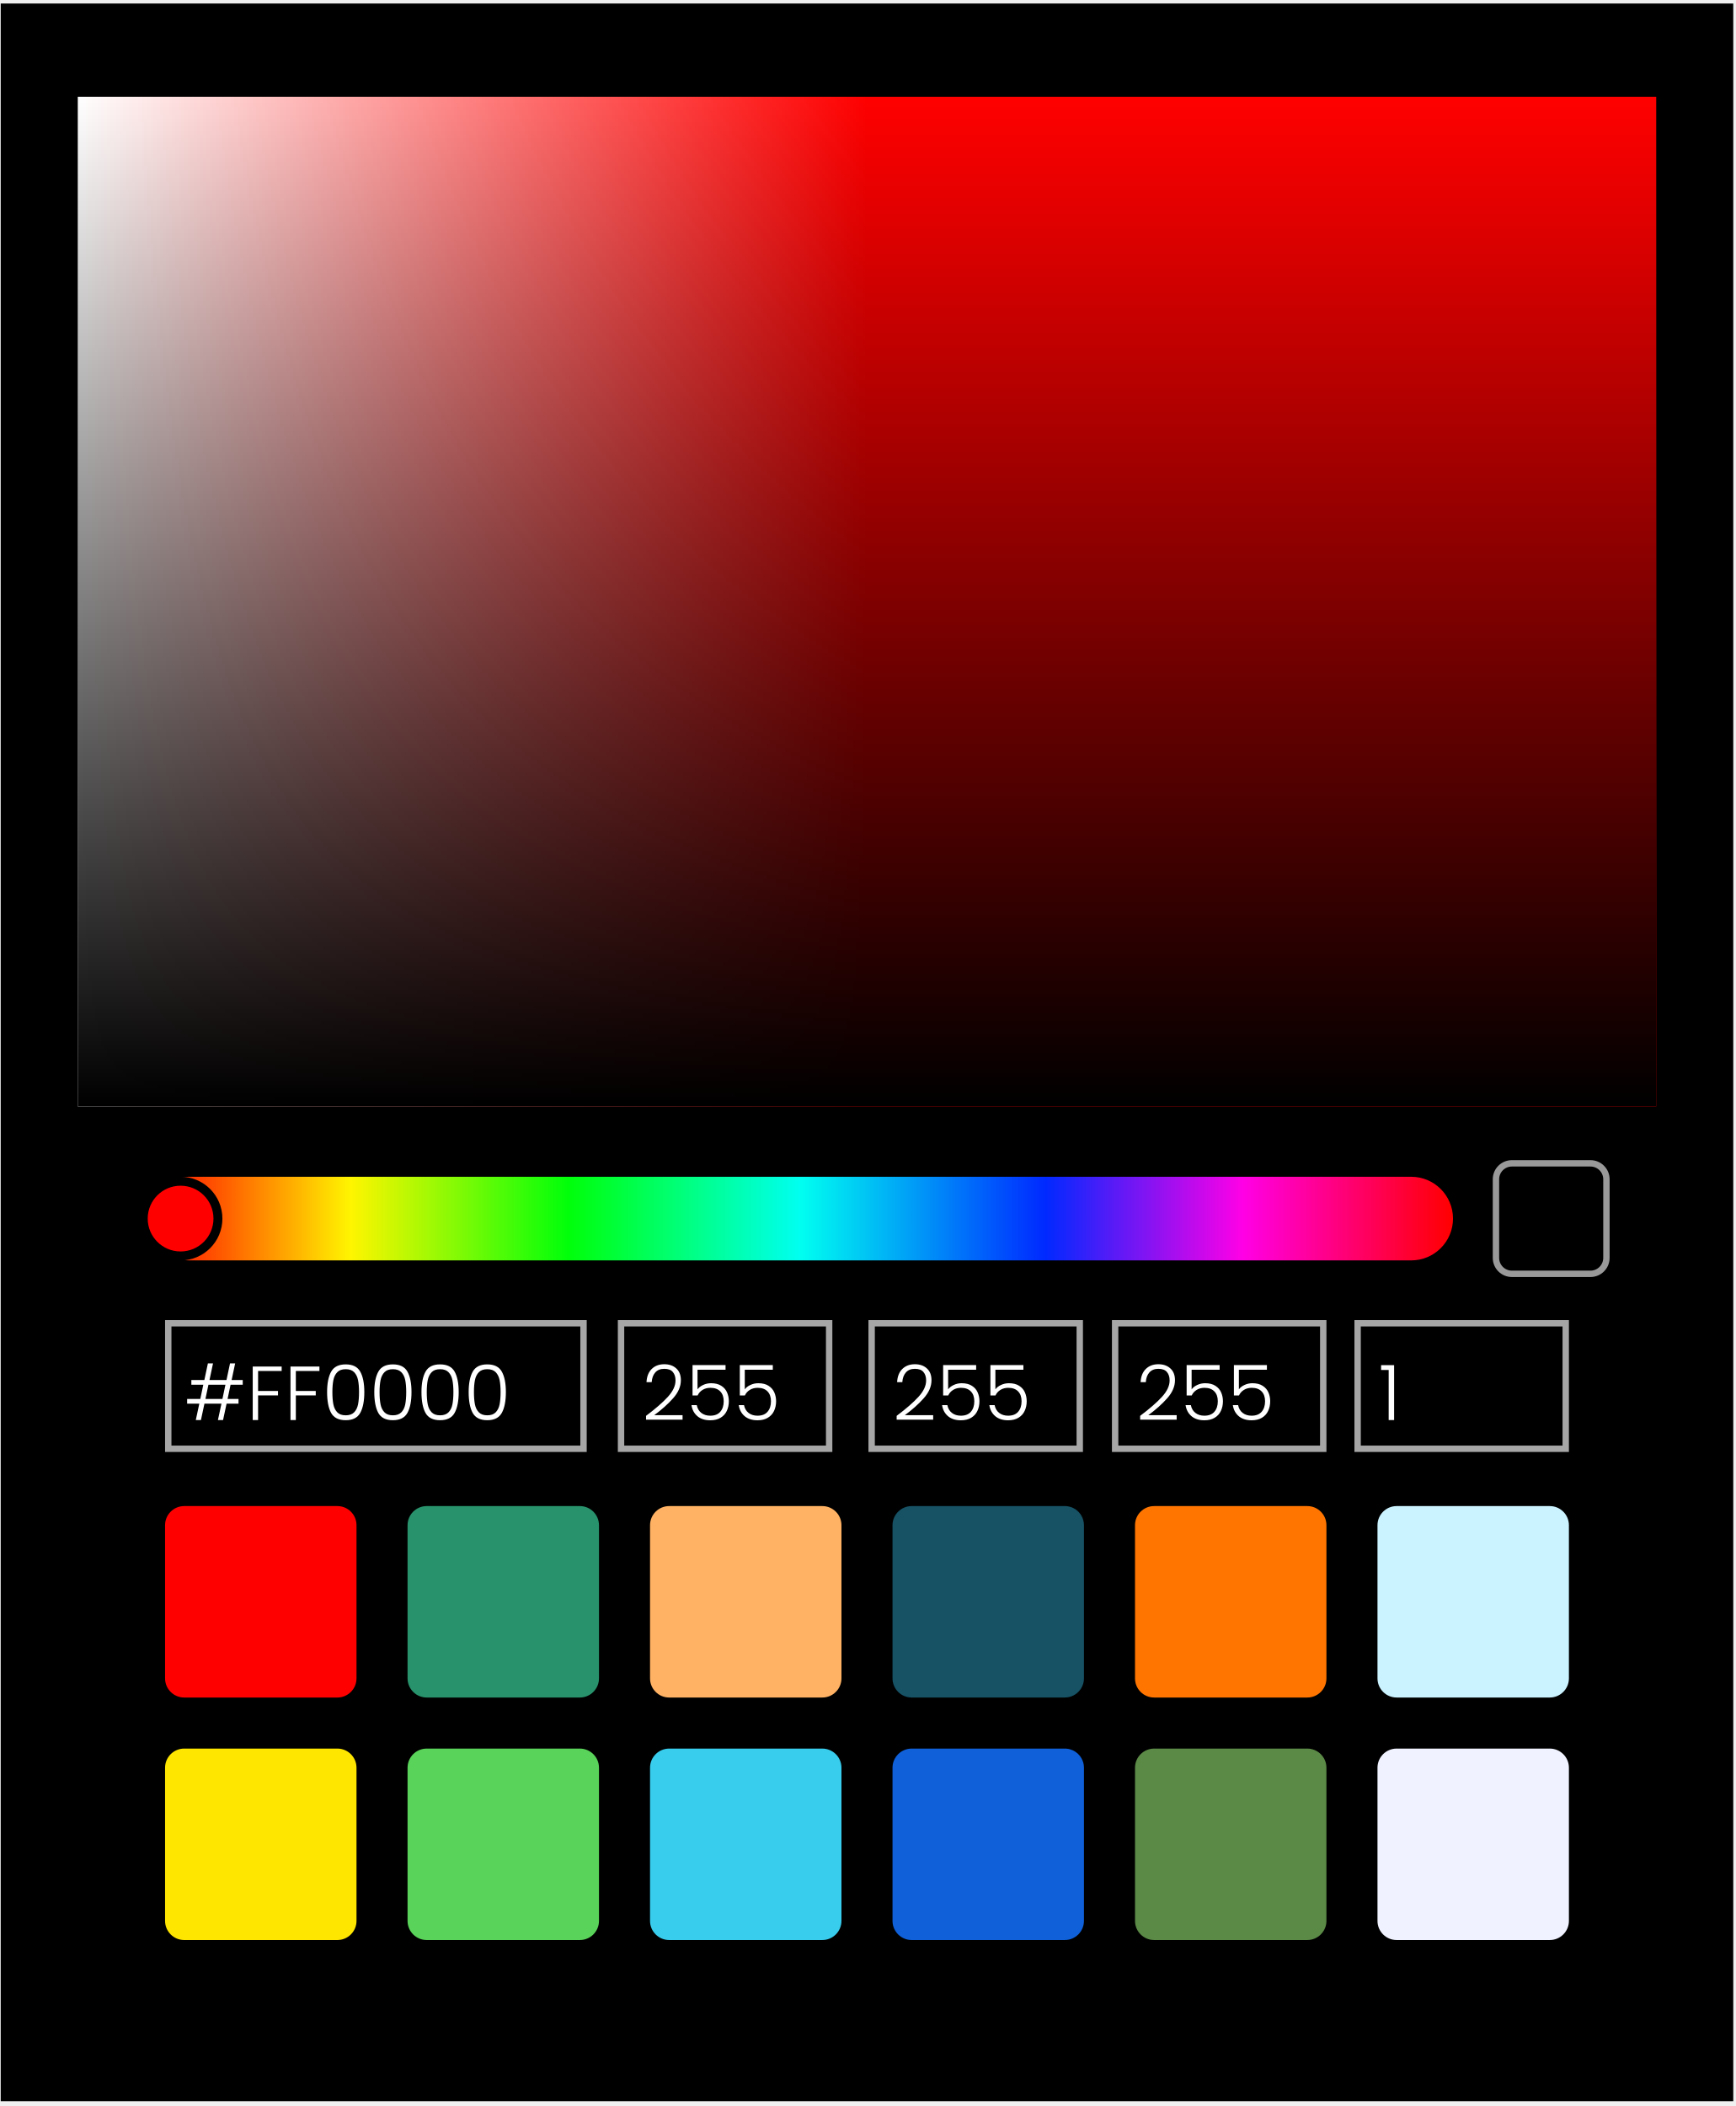
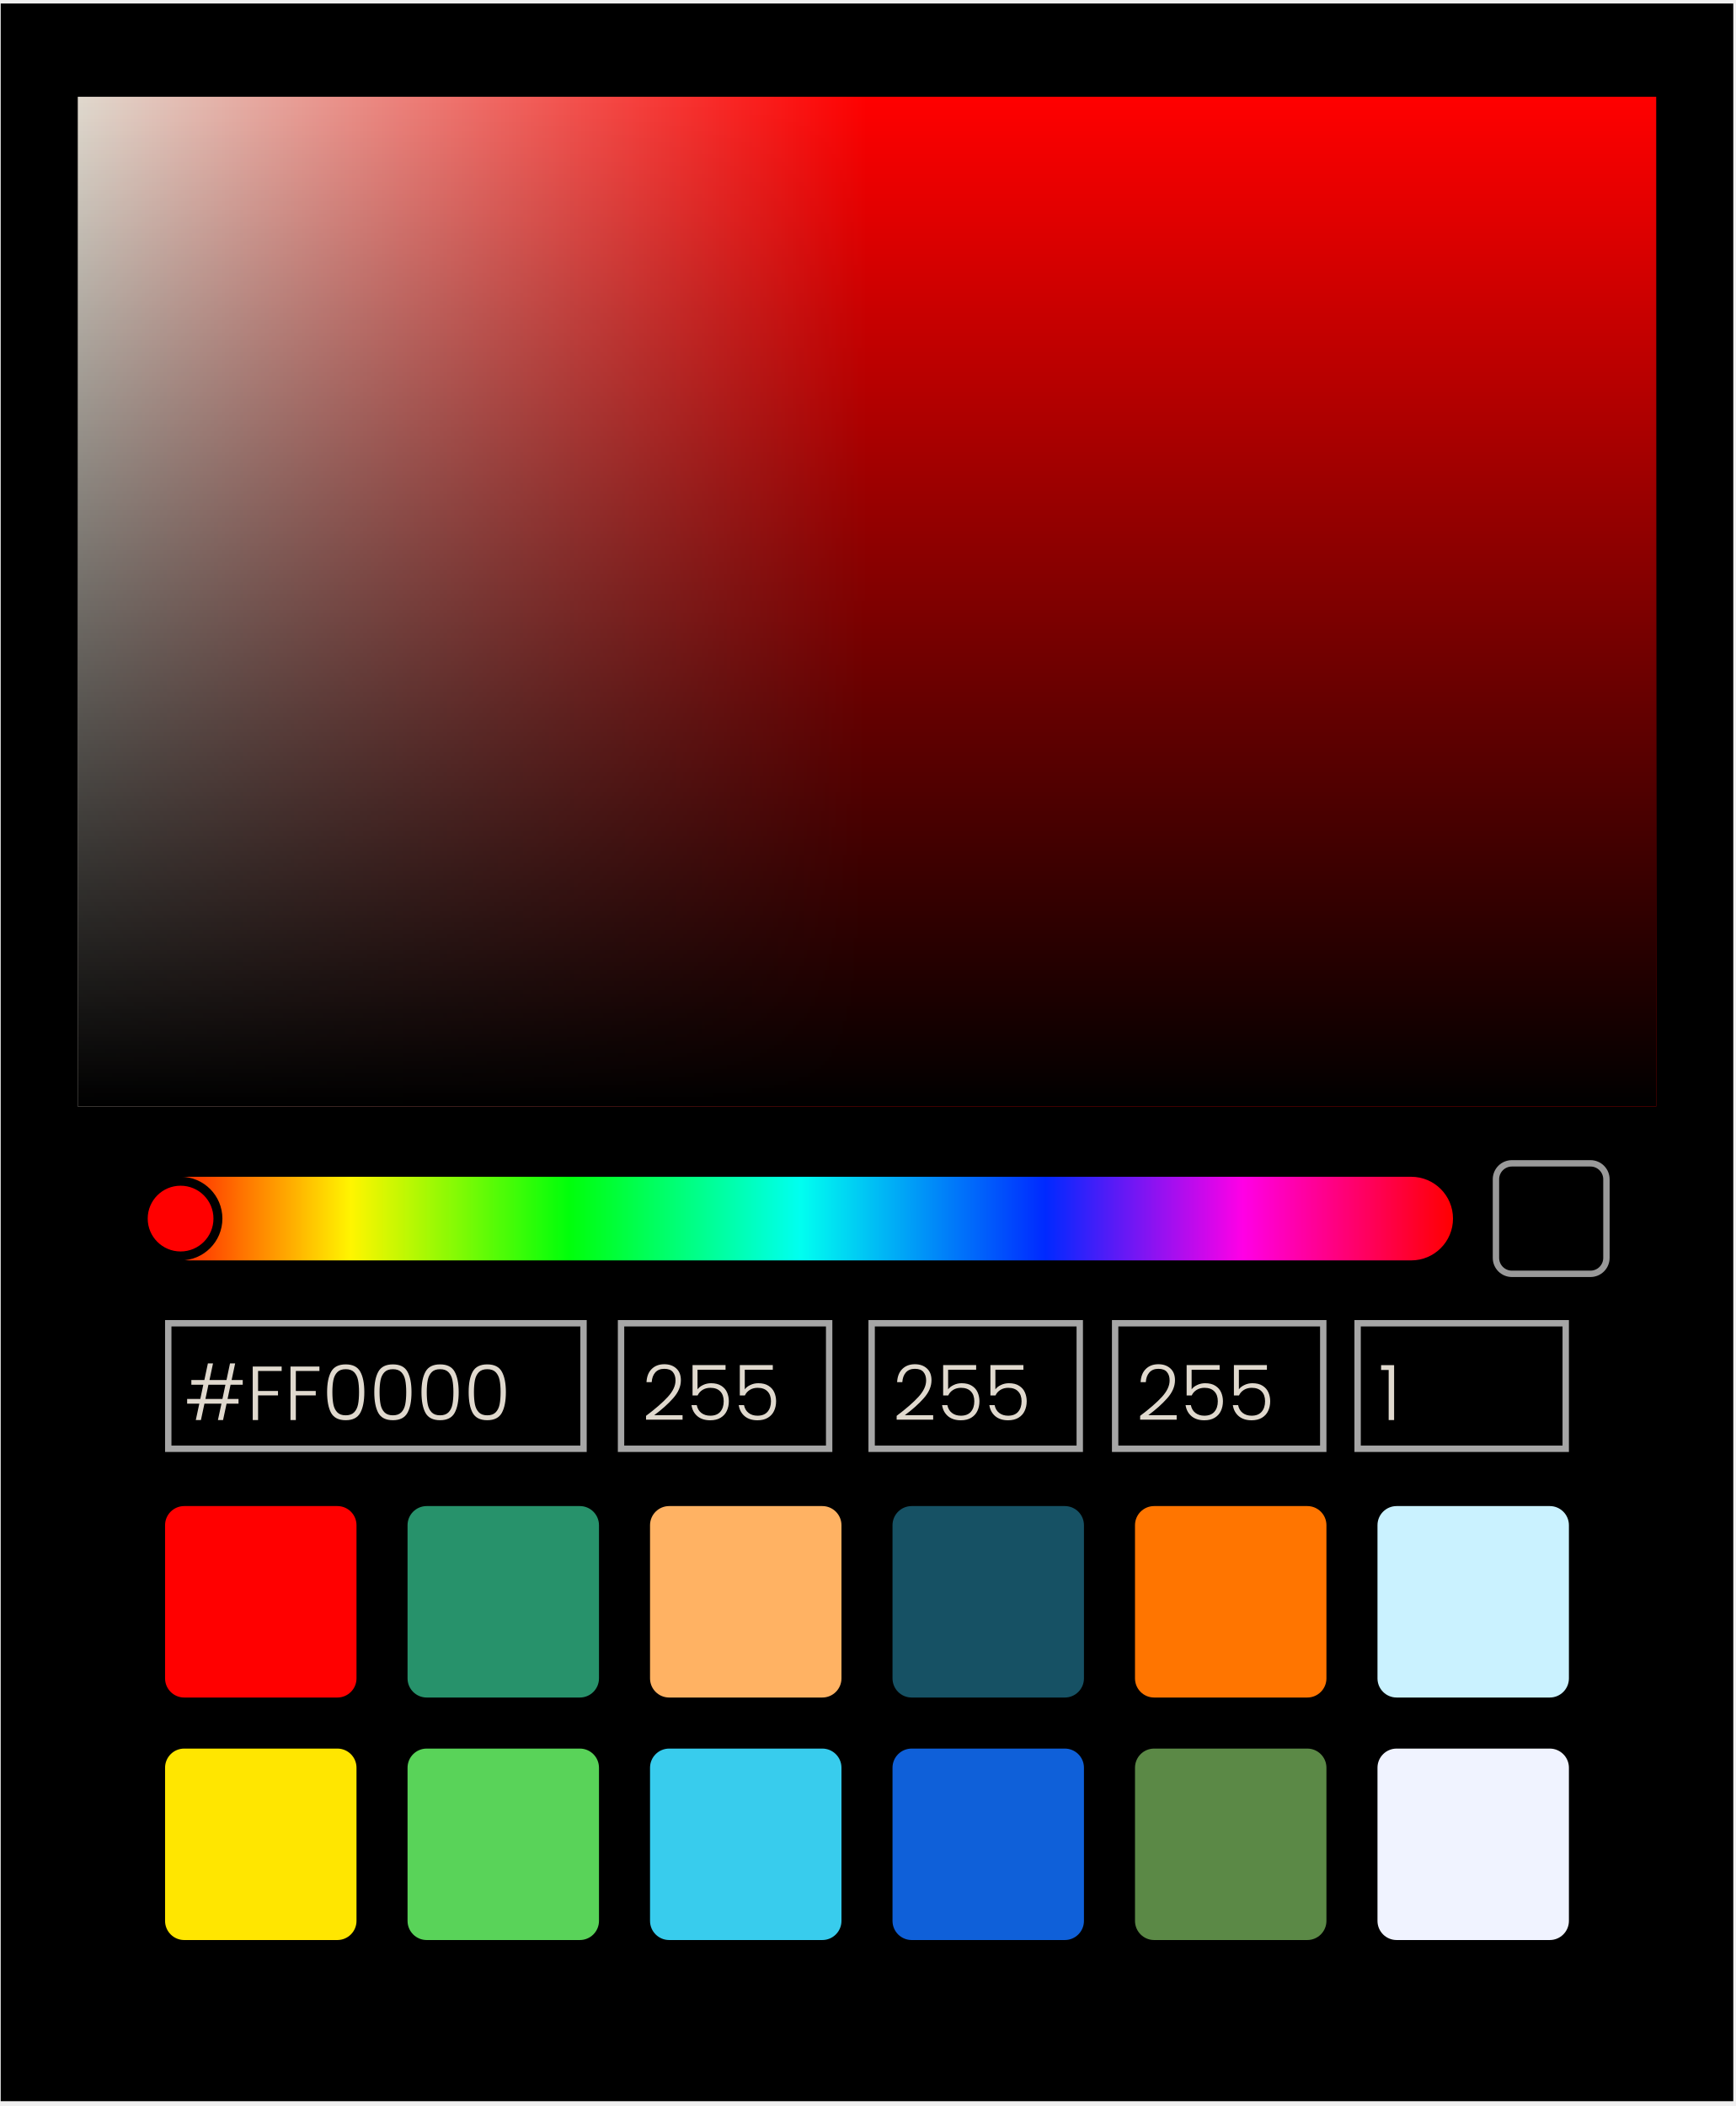
<svg xmlns="http://www.w3.org/2000/svg" width="272" height="330" viewBox="0 0 272 330" fill="none">
  <rect x="0.113" y="0.551" width="271.511" height="328.697" fill="black" />
  <rect x="12.19" y="67.213" width="247.358" height="247.424" fill="black" />
  <rect x="12.19" y="15.162" width="247.358" height="158.225" fill="url(#paint0_linear_810_3099)" />
  <rect x="12.19" y="15.162" width="247.358" height="158.225" fill="url(#paint1_linear_810_3099)" />
  <rect x="25.868" y="235.994" width="30" height="30" rx="3" fill="#FF0000" />
  <rect x="63.868" y="235.994" width="30" height="30" rx="3" fill="#27926B" />
  <rect x="139.868" y="235.994" width="30" height="30" rx="3" fill="#165164" />
  <rect x="101.868" y="235.994" width="30" height="30" rx="3" fill="#FFB263" />
  <rect x="215.868" y="235.994" width="30" height="30" rx="3" fill="#CAF2FF" />
  <rect x="177.868" y="235.994" width="30" height="30" rx="3" fill="#FF7500" />
  <rect x="25.868" y="273.994" width="30" height="30" rx="3" fill="#FFE600" />
  <rect x="63.868" y="273.994" width="30" height="30" rx="3" fill="#59D359" />
  <rect x="139.868" y="273.994" width="30" height="30" rx="3" fill="#0F60D9" />
  <rect x="101.868" y="273.994" width="30" height="30" rx="3" fill="#38CCED" />
  <rect x="215.868" y="273.994" width="30" height="30" rx="3" fill="#F0F3FF" />
  <rect x="177.868" y="273.994" width="30" height="30" rx="3" fill="#5B8946" />
  <rect x="23.006" y="184.395" width="204.697" height="13.104" rx="6.552" fill="url(#paint2_linear_810_3099)" />
  <circle cx="6.552" cy="6.552" r="5.852" transform="matrix(-1 0 0 1 34.8525 184.395)" fill="#FF0000" stroke="black" stroke-width="1.4" />
  <rect x="26.368" y="207.348" width="65.077" height="19.668" stroke="#A6A6A6" />
-   <path d="M36.131 216.984L35.663 219.204H37.379V219.948H35.507L34.955 222.516H34.151L34.703 219.948H32.039L31.487 222.516H30.683L31.235 219.948H29.327V219.204H31.391L31.859 216.984H29.987V216.24H32.027L32.579 213.636H33.383L32.831 216.24H35.495L36.047 213.636H36.851L36.299 216.24H38.039V216.984H36.131ZM35.327 216.984H32.663L32.195 219.204H34.859L35.327 216.984ZM44.141 214.128V214.824H40.445V217.956H43.565V218.652H40.445V222.516H39.605V214.128H44.141ZM50.059 214.128V214.824H46.363V217.956H49.483V218.652H46.363V222.516H45.523V214.128H50.059ZM51.261 218.136C51.261 216.76 51.473 215.692 51.897 214.932C52.321 214.172 53.081 213.792 54.177 213.792C55.273 213.792 56.033 214.172 56.457 214.932C56.881 215.692 57.093 216.76 57.093 218.136C57.093 219.536 56.881 220.62 56.457 221.388C56.033 222.156 55.273 222.54 54.177 222.54C53.073 222.54 52.309 222.156 51.885 221.388C51.469 220.62 51.261 219.536 51.261 218.136ZM56.265 218.136C56.265 217.392 56.213 216.764 56.109 216.252C56.005 215.74 55.801 215.328 55.497 215.016C55.193 214.704 54.753 214.548 54.177 214.548C53.601 214.548 53.161 214.704 52.857 215.016C52.553 215.328 52.349 215.74 52.245 216.252C52.141 216.764 52.089 217.392 52.089 218.136C52.089 218.904 52.141 219.548 52.245 220.068C52.349 220.58 52.553 220.992 52.857 221.304C53.161 221.616 53.601 221.772 54.177 221.772C54.753 221.772 55.193 221.616 55.497 221.304C55.801 220.992 56.005 220.58 56.109 220.068C56.213 219.548 56.265 218.904 56.265 218.136ZM58.656 218.136C58.656 216.76 58.867 215.692 59.291 214.932C59.715 214.172 60.475 213.792 61.572 213.792C62.667 213.792 63.428 214.172 63.852 214.932C64.275 215.692 64.487 216.76 64.487 218.136C64.487 219.536 64.275 220.62 63.852 221.388C63.428 222.156 62.667 222.54 61.572 222.54C60.468 222.54 59.703 222.156 59.279 221.388C58.864 220.62 58.656 219.536 58.656 218.136ZM63.66 218.136C63.66 217.392 63.608 216.764 63.504 216.252C63.4 215.74 63.196 215.328 62.892 215.016C62.587 214.704 62.148 214.548 61.572 214.548C60.995 214.548 60.556 214.704 60.252 215.016C59.947 215.328 59.743 215.74 59.639 216.252C59.535 216.764 59.483 217.392 59.483 218.136C59.483 218.904 59.535 219.548 59.639 220.068C59.743 220.58 59.947 220.992 60.252 221.304C60.556 221.616 60.995 221.772 61.572 221.772C62.148 221.772 62.587 221.616 62.892 221.304C63.196 220.992 63.4 220.58 63.504 220.068C63.608 219.548 63.66 218.904 63.66 218.136ZM66.05 218.136C66.05 216.76 66.262 215.692 66.686 214.932C67.11 214.172 67.87 213.792 68.966 213.792C70.062 213.792 70.822 214.172 71.246 214.932C71.67 215.692 71.882 216.76 71.882 218.136C71.882 219.536 71.67 220.62 71.246 221.388C70.822 222.156 70.062 222.54 68.966 222.54C67.862 222.54 67.098 222.156 66.674 221.388C66.258 220.62 66.05 219.536 66.05 218.136ZM71.054 218.136C71.054 217.392 71.002 216.764 70.898 216.252C70.794 215.74 70.59 215.328 70.286 215.016C69.982 214.704 69.542 214.548 68.966 214.548C68.39 214.548 67.95 214.704 67.646 215.016C67.342 215.328 67.138 215.74 67.034 216.252C66.93 216.764 66.878 217.392 66.878 218.136C66.878 218.904 66.93 219.548 67.034 220.068C67.138 220.58 67.342 220.992 67.646 221.304C67.95 221.616 68.39 221.772 68.966 221.772C69.542 221.772 69.982 221.616 70.286 221.304C70.59 220.992 70.794 220.58 70.898 220.068C71.002 219.548 71.054 218.904 71.054 218.136ZM73.445 218.136C73.445 216.76 73.657 215.692 74.081 214.932C74.505 214.172 75.265 213.792 76.361 213.792C77.457 213.792 78.217 214.172 78.641 214.932C79.065 215.692 79.277 216.76 79.277 218.136C79.277 219.536 79.065 220.62 78.641 221.388C78.217 222.156 77.457 222.54 76.361 222.54C75.257 222.54 74.493 222.156 74.069 221.388C73.653 220.62 73.445 219.536 73.445 218.136ZM78.449 218.136C78.449 217.392 78.397 216.764 78.293 216.252C78.189 215.74 77.985 215.328 77.681 215.016C77.377 214.704 76.937 214.548 76.361 214.548C75.785 214.548 75.345 214.704 75.041 215.016C74.737 215.328 74.533 215.74 74.429 216.252C74.325 216.764 74.273 217.392 74.273 218.136C74.273 218.904 74.325 219.548 74.429 220.068C74.533 220.58 74.737 220.992 75.041 221.304C75.345 221.616 75.785 221.772 76.361 221.772C76.937 221.772 77.377 221.616 77.681 221.304C77.985 220.992 78.189 220.58 78.293 220.068C78.397 219.548 78.449 218.904 78.449 218.136Z" fill="white" />
+   <path d="M36.131 216.984L35.663 219.204H37.379V219.948H35.507L34.955 222.516H34.151L34.703 219.948H32.039L31.487 222.516H30.683L31.235 219.948H29.327V219.204H31.391L31.859 216.984H29.987V216.24H32.027L32.579 213.636H33.383L32.831 216.24H35.495L36.047 213.636H36.851L36.299 216.24H38.039V216.984H36.131ZM35.327 216.984H32.663L32.195 219.204H34.859L35.327 216.984ZM44.141 214.128V214.824H40.445V217.956H43.565V218.652H40.445V222.516H39.605V214.128H44.141ZM50.059 214.128V214.824H46.363V217.956H49.483V218.652H46.363V222.516H45.523V214.128H50.059ZM51.261 218.136C51.261 216.76 51.473 215.692 51.897 214.932C52.321 214.172 53.081 213.792 54.177 213.792C55.273 213.792 56.033 214.172 56.457 214.932C56.881 215.692 57.093 216.76 57.093 218.136C57.093 219.536 56.881 220.62 56.457 221.388C56.033 222.156 55.273 222.54 54.177 222.54C53.073 222.54 52.309 222.156 51.885 221.388C51.469 220.62 51.261 219.536 51.261 218.136ZM56.265 218.136C56.265 217.392 56.213 216.764 56.109 216.252C56.005 215.74 55.801 215.328 55.497 215.016C55.193 214.704 54.753 214.548 54.177 214.548C53.601 214.548 53.161 214.704 52.857 215.016C52.553 215.328 52.349 215.74 52.245 216.252C52.141 216.764 52.089 217.392 52.089 218.136C52.089 218.904 52.141 219.548 52.245 220.068C52.349 220.58 52.553 220.992 52.857 221.304C53.161 221.616 53.601 221.772 54.177 221.772C54.753 221.772 55.193 221.616 55.497 221.304C55.801 220.992 56.005 220.58 56.109 220.068C56.213 219.548 56.265 218.904 56.265 218.136ZM58.656 218.136C58.656 216.76 58.867 215.692 59.291 214.932C59.715 214.172 60.475 213.792 61.572 213.792C62.667 213.792 63.428 214.172 63.852 214.932C64.275 215.692 64.487 216.76 64.487 218.136C64.487 219.536 64.275 220.62 63.852 221.388C63.428 222.156 62.667 222.54 61.572 222.54C60.468 222.54 59.703 222.156 59.279 221.388C58.864 220.62 58.656 219.536 58.656 218.136ZM63.66 218.136C63.66 217.392 63.608 216.764 63.504 216.252C63.4 215.74 63.196 215.328 62.892 215.016C62.587 214.704 62.148 214.548 61.572 214.548C60.995 214.548 60.556 214.704 60.252 215.016C59.947 215.328 59.743 215.74 59.639 216.252C59.535 216.764 59.483 217.392 59.483 218.136C59.483 218.904 59.535 219.548 59.639 220.068C59.743 220.58 59.947 220.992 60.252 221.304C60.556 221.616 60.995 221.772 61.572 221.772C62.148 221.772 62.587 221.616 62.892 221.304C63.196 220.992 63.4 220.58 63.504 220.068C63.608 219.548 63.66 218.904 63.66 218.136ZM66.05 218.136C66.05 216.76 66.262 215.692 66.686 214.932C67.11 214.172 67.87 213.792 68.966 213.792C70.062 213.792 70.822 214.172 71.246 214.932C71.67 215.692 71.882 216.76 71.882 218.136C71.882 219.536 71.67 220.62 71.246 221.388C70.822 222.156 70.062 222.54 68.966 222.54C67.862 222.54 67.098 222.156 66.674 221.388C66.258 220.62 66.05 219.536 66.05 218.136ZM71.054 218.136C71.054 217.392 71.002 216.764 70.898 216.252C70.794 215.74 70.59 215.328 70.286 215.016C69.982 214.704 69.542 214.548 68.966 214.548C68.39 214.548 67.95 214.704 67.646 215.016C67.342 215.328 67.138 215.74 67.034 216.252C66.93 216.764 66.878 217.392 66.878 218.136C66.878 218.904 66.93 219.548 67.034 220.068C67.138 220.58 67.342 220.992 67.646 221.304C67.95 221.616 68.39 221.772 68.966 221.772C69.542 221.772 69.982 221.616 70.286 221.304C70.59 220.992 70.794 220.58 70.898 220.068C71.002 219.548 71.054 218.904 71.054 218.136ZM73.445 218.136C73.445 216.76 73.657 215.692 74.081 214.932C74.505 214.172 75.265 213.792 76.361 213.792C77.457 213.792 78.217 214.172 78.641 214.932C79.065 215.692 79.277 216.76 79.277 218.136C79.277 219.536 79.065 220.62 78.641 221.388C78.217 222.156 77.457 222.54 76.361 222.54C75.257 222.54 74.493 222.156 74.069 221.388C73.653 220.62 73.445 219.536 73.445 218.136ZM78.449 218.136C78.449 217.392 78.397 216.764 78.293 216.252C78.189 215.74 77.985 215.328 77.681 215.016C77.377 214.704 76.937 214.548 76.361 214.548C75.785 214.548 75.345 214.704 75.041 215.016C74.737 215.328 74.533 215.74 74.429 216.252C74.325 216.764 74.273 217.392 74.273 218.136C74.273 218.904 74.325 219.548 74.429 220.068C74.533 220.58 74.737 220.992 75.041 221.304C75.345 221.616 75.785 221.772 76.361 221.772C76.937 221.772 77.377 221.616 77.681 221.304C77.985 220.992 78.189 220.58 78.293 220.068C78.397 219.548 78.449 218.904 78.449 218.136Z" fill="#E0D9CE" />
  <rect x="97.324" y="207.348" width="32.614" height="19.668" stroke="#A6A6A6" />
-   <path d="M101.242 221.856C102.714 220.752 103.85 219.764 104.65 218.892C105.458 218.012 105.862 217.152 105.862 216.312C105.862 215.76 105.722 215.32 105.442 214.992C105.17 214.656 104.722 214.488 104.098 214.488C103.49 214.488 103.018 214.68 102.682 215.064C102.354 215.44 102.17 215.944 102.13 216.576H101.314C101.362 215.688 101.634 215 102.13 214.512C102.634 214.016 103.29 213.768 104.098 213.768C104.874 213.768 105.502 213.988 105.982 214.428C106.462 214.86 106.702 215.476 106.702 216.276C106.702 217.244 106.298 218.184 105.49 219.096C104.69 220 103.702 220.884 102.526 221.748H106.966V222.456H101.242V221.856ZM113.702 214.632H109.31V217.704C109.51 217.424 109.802 217.196 110.186 217.02C110.57 216.836 110.986 216.744 111.434 216.744C112.09 216.744 112.626 216.88 113.042 217.152C113.458 217.416 113.758 217.764 113.942 218.196C114.126 218.62 114.218 219.076 114.218 219.564C114.218 220.124 114.11 220.632 113.894 221.088C113.686 221.536 113.362 221.892 112.922 222.156C112.49 222.42 111.95 222.552 111.302 222.552C110.478 222.552 109.81 222.34 109.298 221.916C108.786 221.484 108.474 220.904 108.362 220.176H109.19C109.294 220.704 109.534 221.112 109.91 221.4C110.286 221.688 110.75 221.832 111.302 221.832C111.998 221.832 112.522 221.628 112.874 221.22C113.234 220.804 113.414 220.256 113.414 219.576C113.414 218.912 113.234 218.396 112.874 218.028C112.514 217.652 111.998 217.464 111.326 217.464C110.862 217.464 110.454 217.572 110.102 217.788C109.75 218.004 109.49 218.296 109.322 218.664H108.53V213.9H113.702V214.632ZM121.108 214.632H116.716V217.704C116.916 217.424 117.208 217.196 117.592 217.02C117.976 216.836 118.392 216.744 118.84 216.744C119.496 216.744 120.032 216.88 120.448 217.152C120.864 217.416 121.164 217.764 121.348 218.196C121.532 218.62 121.624 219.076 121.624 219.564C121.624 220.124 121.516 220.632 121.3 221.088C121.092 221.536 120.768 221.892 120.328 222.156C119.896 222.42 119.356 222.552 118.708 222.552C117.884 222.552 117.216 222.34 116.704 221.916C116.192 221.484 115.88 220.904 115.768 220.176H116.596C116.7 220.704 116.94 221.112 117.316 221.4C117.692 221.688 118.156 221.832 118.708 221.832C119.404 221.832 119.928 221.628 120.28 221.22C120.64 220.804 120.82 220.256 120.82 219.576C120.82 218.912 120.64 218.396 120.28 218.028C119.92 217.652 119.404 217.464 118.732 217.464C118.268 217.464 117.86 217.572 117.508 217.788C117.156 218.004 116.896 218.296 116.728 218.664H115.936V213.9H121.108V214.632Z" fill="white" />
+   <path d="M101.242 221.856C102.714 220.752 103.85 219.764 104.65 218.892C105.458 218.012 105.862 217.152 105.862 216.312C105.862 215.76 105.722 215.32 105.442 214.992C105.17 214.656 104.722 214.488 104.098 214.488C103.49 214.488 103.018 214.68 102.682 215.064C102.354 215.44 102.17 215.944 102.13 216.576H101.314C101.362 215.688 101.634 215 102.13 214.512C102.634 214.016 103.29 213.768 104.098 213.768C104.874 213.768 105.502 213.988 105.982 214.428C106.462 214.86 106.702 215.476 106.702 216.276C106.702 217.244 106.298 218.184 105.49 219.096C104.69 220 103.702 220.884 102.526 221.748H106.966V222.456H101.242V221.856ZM113.702 214.632H109.31V217.704C109.51 217.424 109.802 217.196 110.186 217.02C110.57 216.836 110.986 216.744 111.434 216.744C112.09 216.744 112.626 216.88 113.042 217.152C113.458 217.416 113.758 217.764 113.942 218.196C114.126 218.62 114.218 219.076 114.218 219.564C114.218 220.124 114.11 220.632 113.894 221.088C113.686 221.536 113.362 221.892 112.922 222.156C112.49 222.42 111.95 222.552 111.302 222.552C110.478 222.552 109.81 222.34 109.298 221.916C108.786 221.484 108.474 220.904 108.362 220.176H109.19C109.294 220.704 109.534 221.112 109.91 221.4C110.286 221.688 110.75 221.832 111.302 221.832C111.998 221.832 112.522 221.628 112.874 221.22C113.234 220.804 113.414 220.256 113.414 219.576C113.414 218.912 113.234 218.396 112.874 218.028C112.514 217.652 111.998 217.464 111.326 217.464C110.862 217.464 110.454 217.572 110.102 217.788C109.75 218.004 109.49 218.296 109.322 218.664H108.53V213.9H113.702V214.632ZM121.108 214.632H116.716V217.704C116.916 217.424 117.208 217.196 117.592 217.02C117.976 216.836 118.392 216.744 118.84 216.744C119.496 216.744 120.032 216.88 120.448 217.152C120.864 217.416 121.164 217.764 121.348 218.196C121.532 218.62 121.624 219.076 121.624 219.564C121.624 220.124 121.516 220.632 121.3 221.088C121.092 221.536 120.768 221.892 120.328 222.156C119.896 222.42 119.356 222.552 118.708 222.552C117.884 222.552 117.216 222.34 116.704 221.916C116.192 221.484 115.88 220.904 115.768 220.176H116.596C116.7 220.704 116.94 221.112 117.316 221.4C117.692 221.688 118.156 221.832 118.708 221.832C119.404 221.832 119.928 221.628 120.28 221.22C120.64 220.804 120.82 220.256 120.82 219.576C120.82 218.912 120.64 218.396 120.28 218.028C119.92 217.652 119.404 217.464 118.732 217.464C118.268 217.464 117.86 217.572 117.508 217.788C117.156 218.004 116.896 218.296 116.728 218.664H115.936V213.9H121.108V214.632Z" fill="#E0D9CE" />
  <rect x="136.597" y="207.348" width="32.614" height="19.668" stroke="#A6A6A6" />
-   <path d="M140.516 221.856C141.988 220.752 143.124 219.764 143.924 218.892C144.732 218.012 145.136 217.152 145.136 216.312C145.136 215.76 144.996 215.32 144.716 214.992C144.444 214.656 143.996 214.488 143.372 214.488C142.764 214.488 142.292 214.68 141.956 215.064C141.628 215.44 141.444 215.944 141.404 216.576H140.588C140.636 215.688 140.908 215 141.404 214.512C141.908 214.016 142.564 213.768 143.372 213.768C144.148 213.768 144.776 213.988 145.256 214.428C145.736 214.86 145.976 215.476 145.976 216.276C145.976 217.244 145.572 218.184 144.764 219.096C143.964 220 142.976 220.884 141.8 221.748H146.24V222.456H140.516V221.856ZM152.975 214.632H148.583V217.704C148.783 217.424 149.075 217.196 149.459 217.02C149.843 216.836 150.259 216.744 150.707 216.744C151.363 216.744 151.899 216.88 152.315 217.152C152.731 217.416 153.031 217.764 153.215 218.196C153.399 218.62 153.491 219.076 153.491 219.564C153.491 220.124 153.383 220.632 153.167 221.088C152.959 221.536 152.635 221.892 152.195 222.156C151.763 222.42 151.223 222.552 150.575 222.552C149.751 222.552 149.083 222.34 148.571 221.916C148.059 221.484 147.747 220.904 147.635 220.176H148.463C148.567 220.704 148.807 221.112 149.183 221.4C149.559 221.688 150.023 221.832 150.575 221.832C151.271 221.832 151.795 221.628 152.147 221.22C152.507 220.804 152.687 220.256 152.687 219.576C152.687 218.912 152.507 218.396 152.147 218.028C151.787 217.652 151.271 217.464 150.599 217.464C150.135 217.464 149.727 217.572 149.375 217.788C149.023 218.004 148.763 218.296 148.595 218.664H147.803V213.9H152.975V214.632ZM160.381 214.632H155.989V217.704C156.189 217.424 156.481 217.196 156.865 217.02C157.249 216.836 157.665 216.744 158.113 216.744C158.769 216.744 159.305 216.88 159.721 217.152C160.137 217.416 160.437 217.764 160.621 218.196C160.805 218.62 160.897 219.076 160.897 219.564C160.897 220.124 160.789 220.632 160.573 221.088C160.365 221.536 160.041 221.892 159.601 222.156C159.169 222.42 158.629 222.552 157.981 222.552C157.157 222.552 156.489 222.34 155.977 221.916C155.465 221.484 155.153 220.904 155.041 220.176H155.869C155.973 220.704 156.213 221.112 156.589 221.4C156.965 221.688 157.429 221.832 157.981 221.832C158.677 221.832 159.201 221.628 159.553 221.22C159.913 220.804 160.093 220.256 160.093 219.576C160.093 218.912 159.913 218.396 159.553 218.028C159.193 217.652 158.677 217.464 158.005 217.464C157.541 217.464 157.133 217.572 156.781 217.788C156.429 218.004 156.169 218.296 156.001 218.664H155.209V213.9H160.381V214.632Z" fill="white" />
+   <path d="M140.516 221.856C141.988 220.752 143.124 219.764 143.924 218.892C144.732 218.012 145.136 217.152 145.136 216.312C145.136 215.76 144.996 215.32 144.716 214.992C144.444 214.656 143.996 214.488 143.372 214.488C142.764 214.488 142.292 214.68 141.956 215.064C141.628 215.44 141.444 215.944 141.404 216.576H140.588C140.636 215.688 140.908 215 141.404 214.512C141.908 214.016 142.564 213.768 143.372 213.768C144.148 213.768 144.776 213.988 145.256 214.428C145.736 214.86 145.976 215.476 145.976 216.276C145.976 217.244 145.572 218.184 144.764 219.096C143.964 220 142.976 220.884 141.8 221.748H146.24V222.456H140.516V221.856ZM152.975 214.632H148.583V217.704C148.783 217.424 149.075 217.196 149.459 217.02C149.843 216.836 150.259 216.744 150.707 216.744C151.363 216.744 151.899 216.88 152.315 217.152C152.731 217.416 153.031 217.764 153.215 218.196C153.399 218.62 153.491 219.076 153.491 219.564C153.491 220.124 153.383 220.632 153.167 221.088C152.959 221.536 152.635 221.892 152.195 222.156C151.763 222.42 151.223 222.552 150.575 222.552C149.751 222.552 149.083 222.34 148.571 221.916C148.059 221.484 147.747 220.904 147.635 220.176H148.463C148.567 220.704 148.807 221.112 149.183 221.4C149.559 221.688 150.023 221.832 150.575 221.832C151.271 221.832 151.795 221.628 152.147 221.22C152.507 220.804 152.687 220.256 152.687 219.576C152.687 218.912 152.507 218.396 152.147 218.028C151.787 217.652 151.271 217.464 150.599 217.464C150.135 217.464 149.727 217.572 149.375 217.788C149.023 218.004 148.763 218.296 148.595 218.664H147.803V213.9H152.975V214.632ZM160.381 214.632H155.989V217.704C156.189 217.424 156.481 217.196 156.865 217.02C157.249 216.836 157.665 216.744 158.113 216.744C158.769 216.744 159.305 216.88 159.721 217.152C160.137 217.416 160.437 217.764 160.621 218.196C160.805 218.62 160.897 219.076 160.897 219.564C160.897 220.124 160.789 220.632 160.573 221.088C160.365 221.536 160.041 221.892 159.601 222.156C159.169 222.42 158.629 222.552 157.981 222.552C157.157 222.552 156.489 222.34 155.977 221.916C155.465 221.484 155.153 220.904 155.041 220.176H155.869C155.973 220.704 156.213 221.112 156.589 221.4C156.965 221.688 157.429 221.832 157.981 221.832C158.677 221.832 159.201 221.628 159.553 221.22C159.913 220.804 160.093 220.256 160.093 219.576C160.093 218.912 159.913 218.396 159.553 218.028C159.193 217.652 158.677 217.464 158.005 217.464C157.541 217.464 157.133 217.572 156.781 217.788C156.429 218.004 156.169 218.296 156.001 218.664H155.209V213.9H160.381V214.632Z" fill="#E0D9CE" />
  <rect x="174.755" y="207.348" width="32.614" height="19.668" stroke="#A6A6A6" />
  <rect x="212.755" y="207.348" width="32.614" height="19.668" stroke="#A6A6A6" />
-   <path d="M178.674 221.856C180.146 220.752 181.282 219.764 182.082 218.892C182.89 218.012 183.294 217.152 183.294 216.312C183.294 215.76 183.154 215.32 182.874 214.992C182.602 214.656 182.154 214.488 181.53 214.488C180.922 214.488 180.45 214.68 180.114 215.064C179.786 215.44 179.602 215.944 179.562 216.576H178.746C178.794 215.688 179.066 215 179.562 214.512C180.066 214.016 180.722 213.768 181.53 213.768C182.306 213.768 182.934 213.988 183.414 214.428C183.894 214.86 184.134 215.476 184.134 216.276C184.134 217.244 183.73 218.184 182.922 219.096C182.122 220 181.134 220.884 179.958 221.748H184.398V222.456H178.674V221.856ZM191.133 214.632H186.741V217.704C186.941 217.424 187.233 217.196 187.617 217.02C188.001 216.836 188.417 216.744 188.865 216.744C189.521 216.744 190.057 216.88 190.473 217.152C190.889 217.416 191.189 217.764 191.373 218.196C191.557 218.62 191.649 219.076 191.649 219.564C191.649 220.124 191.541 220.632 191.325 221.088C191.117 221.536 190.793 221.892 190.353 222.156C189.921 222.42 189.381 222.552 188.733 222.552C187.909 222.552 187.241 222.34 186.729 221.916C186.217 221.484 185.905 220.904 185.793 220.176H186.621C186.725 220.704 186.965 221.112 187.341 221.4C187.717 221.688 188.181 221.832 188.733 221.832C189.429 221.832 189.953 221.628 190.305 221.22C190.665 220.804 190.845 220.256 190.845 219.576C190.845 218.912 190.665 218.396 190.305 218.028C189.945 217.652 189.429 217.464 188.757 217.464C188.293 217.464 187.885 217.572 187.533 217.788C187.181 218.004 186.921 218.296 186.753 218.664H185.961V213.9H191.133V214.632ZM198.539 214.632H194.147V217.704C194.347 217.424 194.639 217.196 195.023 217.02C195.407 216.836 195.823 216.744 196.271 216.744C196.927 216.744 197.463 216.88 197.879 217.152C198.295 217.416 198.595 217.764 198.779 218.196C198.963 218.62 199.055 219.076 199.055 219.564C199.055 220.124 198.947 220.632 198.731 221.088C198.523 221.536 198.199 221.892 197.759 222.156C197.327 222.42 196.787 222.552 196.139 222.552C195.315 222.552 194.647 222.34 194.135 221.916C193.623 221.484 193.311 220.904 193.199 220.176H194.027C194.131 220.704 194.371 221.112 194.747 221.4C195.123 221.688 195.587 221.832 196.139 221.832C196.835 221.832 197.359 221.628 197.711 221.22C198.071 220.804 198.251 220.256 198.251 219.576C198.251 218.912 198.071 218.396 197.711 218.028C197.351 217.652 196.835 217.464 196.163 217.464C195.699 217.464 195.291 217.572 194.939 217.788C194.587 218.004 194.327 218.296 194.159 218.664H193.367V213.9H198.539V214.632Z" fill="white" />
-   <path d="M216.434 214.668V213.912H218.474V222.516H217.622V214.668H216.434Z" fill="white" />
+   <path d="M178.674 221.856C180.146 220.752 181.282 219.764 182.082 218.892C182.89 218.012 183.294 217.152 183.294 216.312C183.294 215.76 183.154 215.32 182.874 214.992C182.602 214.656 182.154 214.488 181.53 214.488C180.922 214.488 180.45 214.68 180.114 215.064C179.786 215.44 179.602 215.944 179.562 216.576H178.746C178.794 215.688 179.066 215 179.562 214.512C180.066 214.016 180.722 213.768 181.53 213.768C182.306 213.768 182.934 213.988 183.414 214.428C183.894 214.86 184.134 215.476 184.134 216.276C184.134 217.244 183.73 218.184 182.922 219.096C182.122 220 181.134 220.884 179.958 221.748H184.398V222.456H178.674V221.856ZM191.133 214.632H186.741V217.704C186.941 217.424 187.233 217.196 187.617 217.02C188.001 216.836 188.417 216.744 188.865 216.744C189.521 216.744 190.057 216.88 190.473 217.152C190.889 217.416 191.189 217.764 191.373 218.196C191.557 218.62 191.649 219.076 191.649 219.564C191.649 220.124 191.541 220.632 191.325 221.088C191.117 221.536 190.793 221.892 190.353 222.156C189.921 222.42 189.381 222.552 188.733 222.552C187.909 222.552 187.241 222.34 186.729 221.916C186.217 221.484 185.905 220.904 185.793 220.176H186.621C186.725 220.704 186.965 221.112 187.341 221.4C187.717 221.688 188.181 221.832 188.733 221.832C189.429 221.832 189.953 221.628 190.305 221.22C190.665 220.804 190.845 220.256 190.845 219.576C190.845 218.912 190.665 218.396 190.305 218.028C189.945 217.652 189.429 217.464 188.757 217.464C188.293 217.464 187.885 217.572 187.533 217.788C187.181 218.004 186.921 218.296 186.753 218.664H185.961V213.9H191.133V214.632ZM198.539 214.632H194.147V217.704C194.347 217.424 194.639 217.196 195.023 217.02C195.407 216.836 195.823 216.744 196.271 216.744C196.927 216.744 197.463 216.88 197.879 217.152C198.295 217.416 198.595 217.764 198.779 218.196C198.963 218.62 199.055 219.076 199.055 219.564C199.055 220.124 198.947 220.632 198.731 221.088C198.523 221.536 198.199 221.892 197.759 222.156C197.327 222.42 196.787 222.552 196.139 222.552C195.315 222.552 194.647 222.34 194.135 221.916C193.623 221.484 193.311 220.904 193.199 220.176H194.027C194.131 220.704 194.371 221.112 194.747 221.4C195.123 221.688 195.587 221.832 196.139 221.832C196.835 221.832 197.359 221.628 197.711 221.22C198.071 220.804 198.251 220.256 198.251 219.576C198.251 218.912 198.071 218.396 197.711 218.028C197.351 217.652 196.835 217.464 196.163 217.464C195.699 217.464 195.291 217.572 194.939 217.788C194.587 218.004 194.327 218.296 194.159 218.664H193.367V213.9H198.539V214.632Z" fill="#E0D9CE" />
+   <path d="M216.434 214.668V213.912H218.474V222.516H217.622V214.668H216.434Z" fill="#E0D9CE" />
  <rect x="234.433" y="182.289" width="17.314" height="17.314" rx="2.5" fill="black" stroke="#999999" />
  <defs>
    <linearGradient id="paint0_linear_810_3099" x1="135.868" y1="15.162" x2="12.19" y2="15.162" gradientUnits="userSpaceOnUse">
      <stop stop-color="#FF0000" />
-       <stop offset="1" stop-color="white" />
+       <stop offset="1" stop-color="#E0D9CE" />
    </linearGradient>
    <linearGradient id="paint1_linear_810_3099" x1="135.868" y1="15.162" x2="135.868" y2="173.387" gradientUnits="userSpaceOnUse">
      <stop stop-opacity="0" />
      <stop offset="1" />
    </linearGradient>
    <linearGradient id="paint2_linear_810_3099" x1="23.006" y1="190.946" x2="227.703" y2="190.946" gradientUnits="userSpaceOnUse">
      <stop stop-color="#FF0000" />
      <stop offset="0.156" stop-color="#FFF500" />
      <stop offset="0.323" stop-color="#00FF0A" />
      <stop offset="0.5" stop-color="#00FFF0" />
      <stop offset="0.688" stop-color="#0029FF" />
      <stop offset="0.839" stop-color="#FF00E6" />
      <stop offset="1" stop-color="#FF0000" />
    </linearGradient>
  </defs>
</svg>
